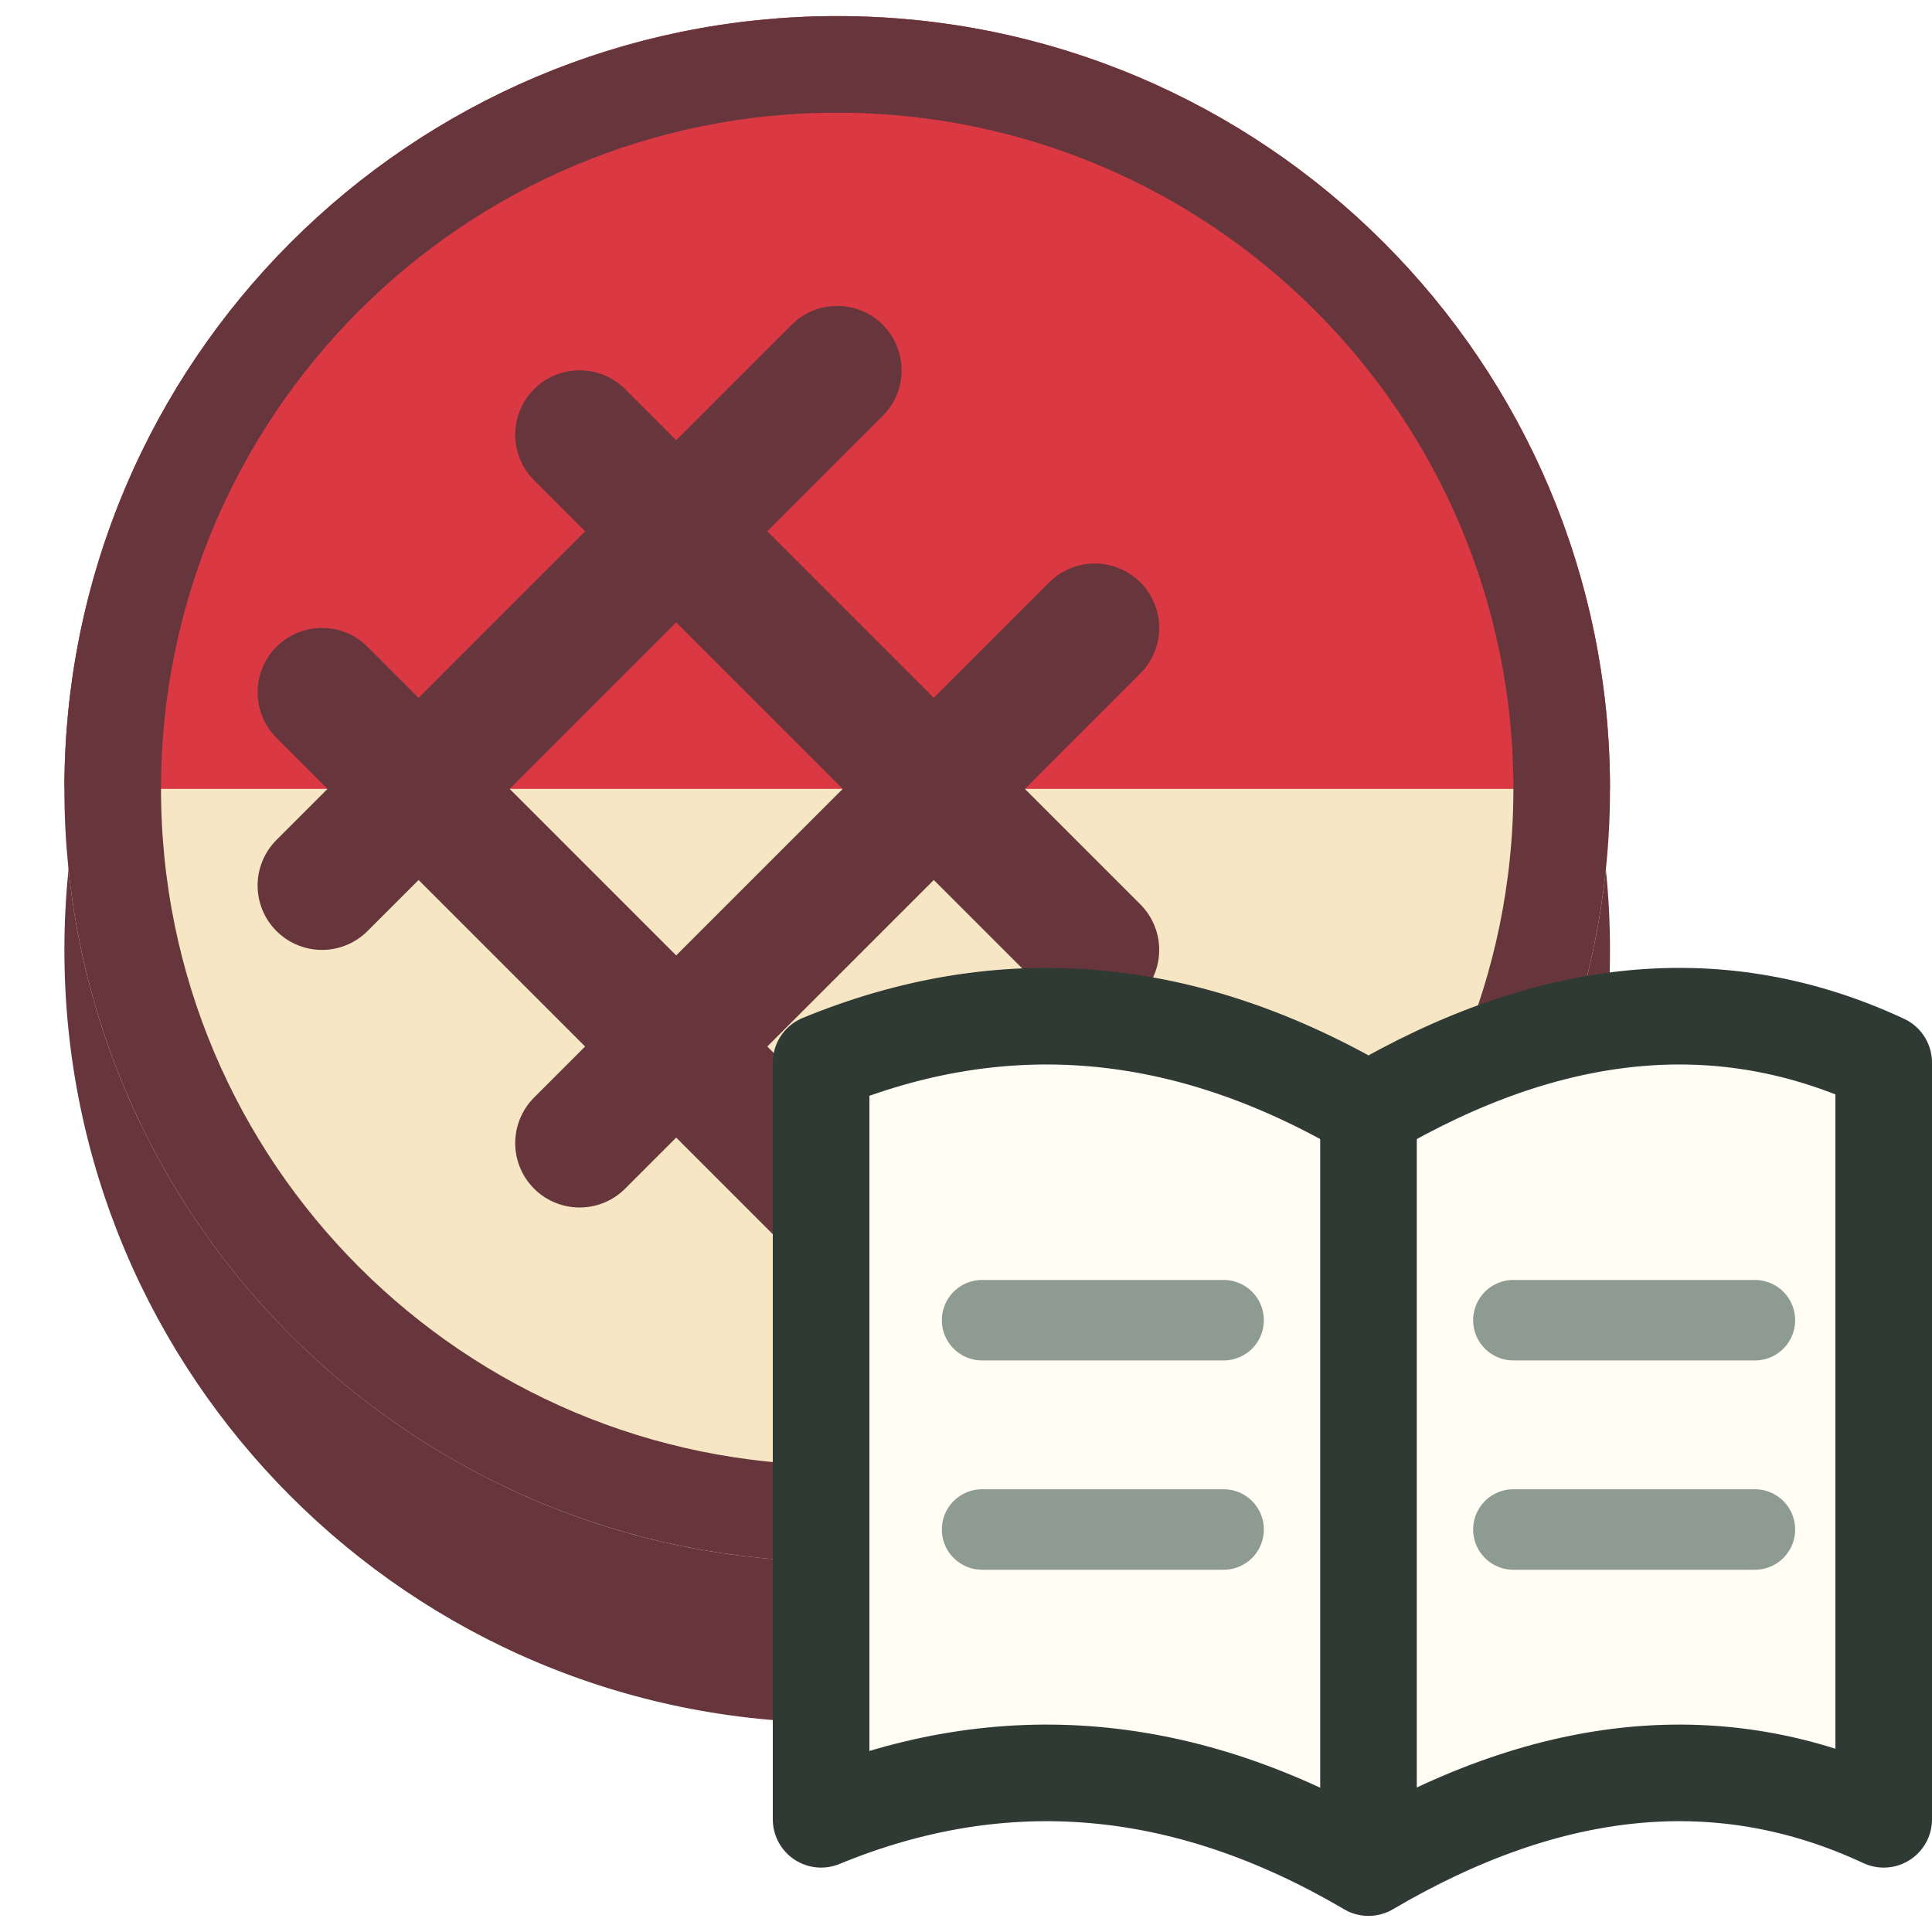
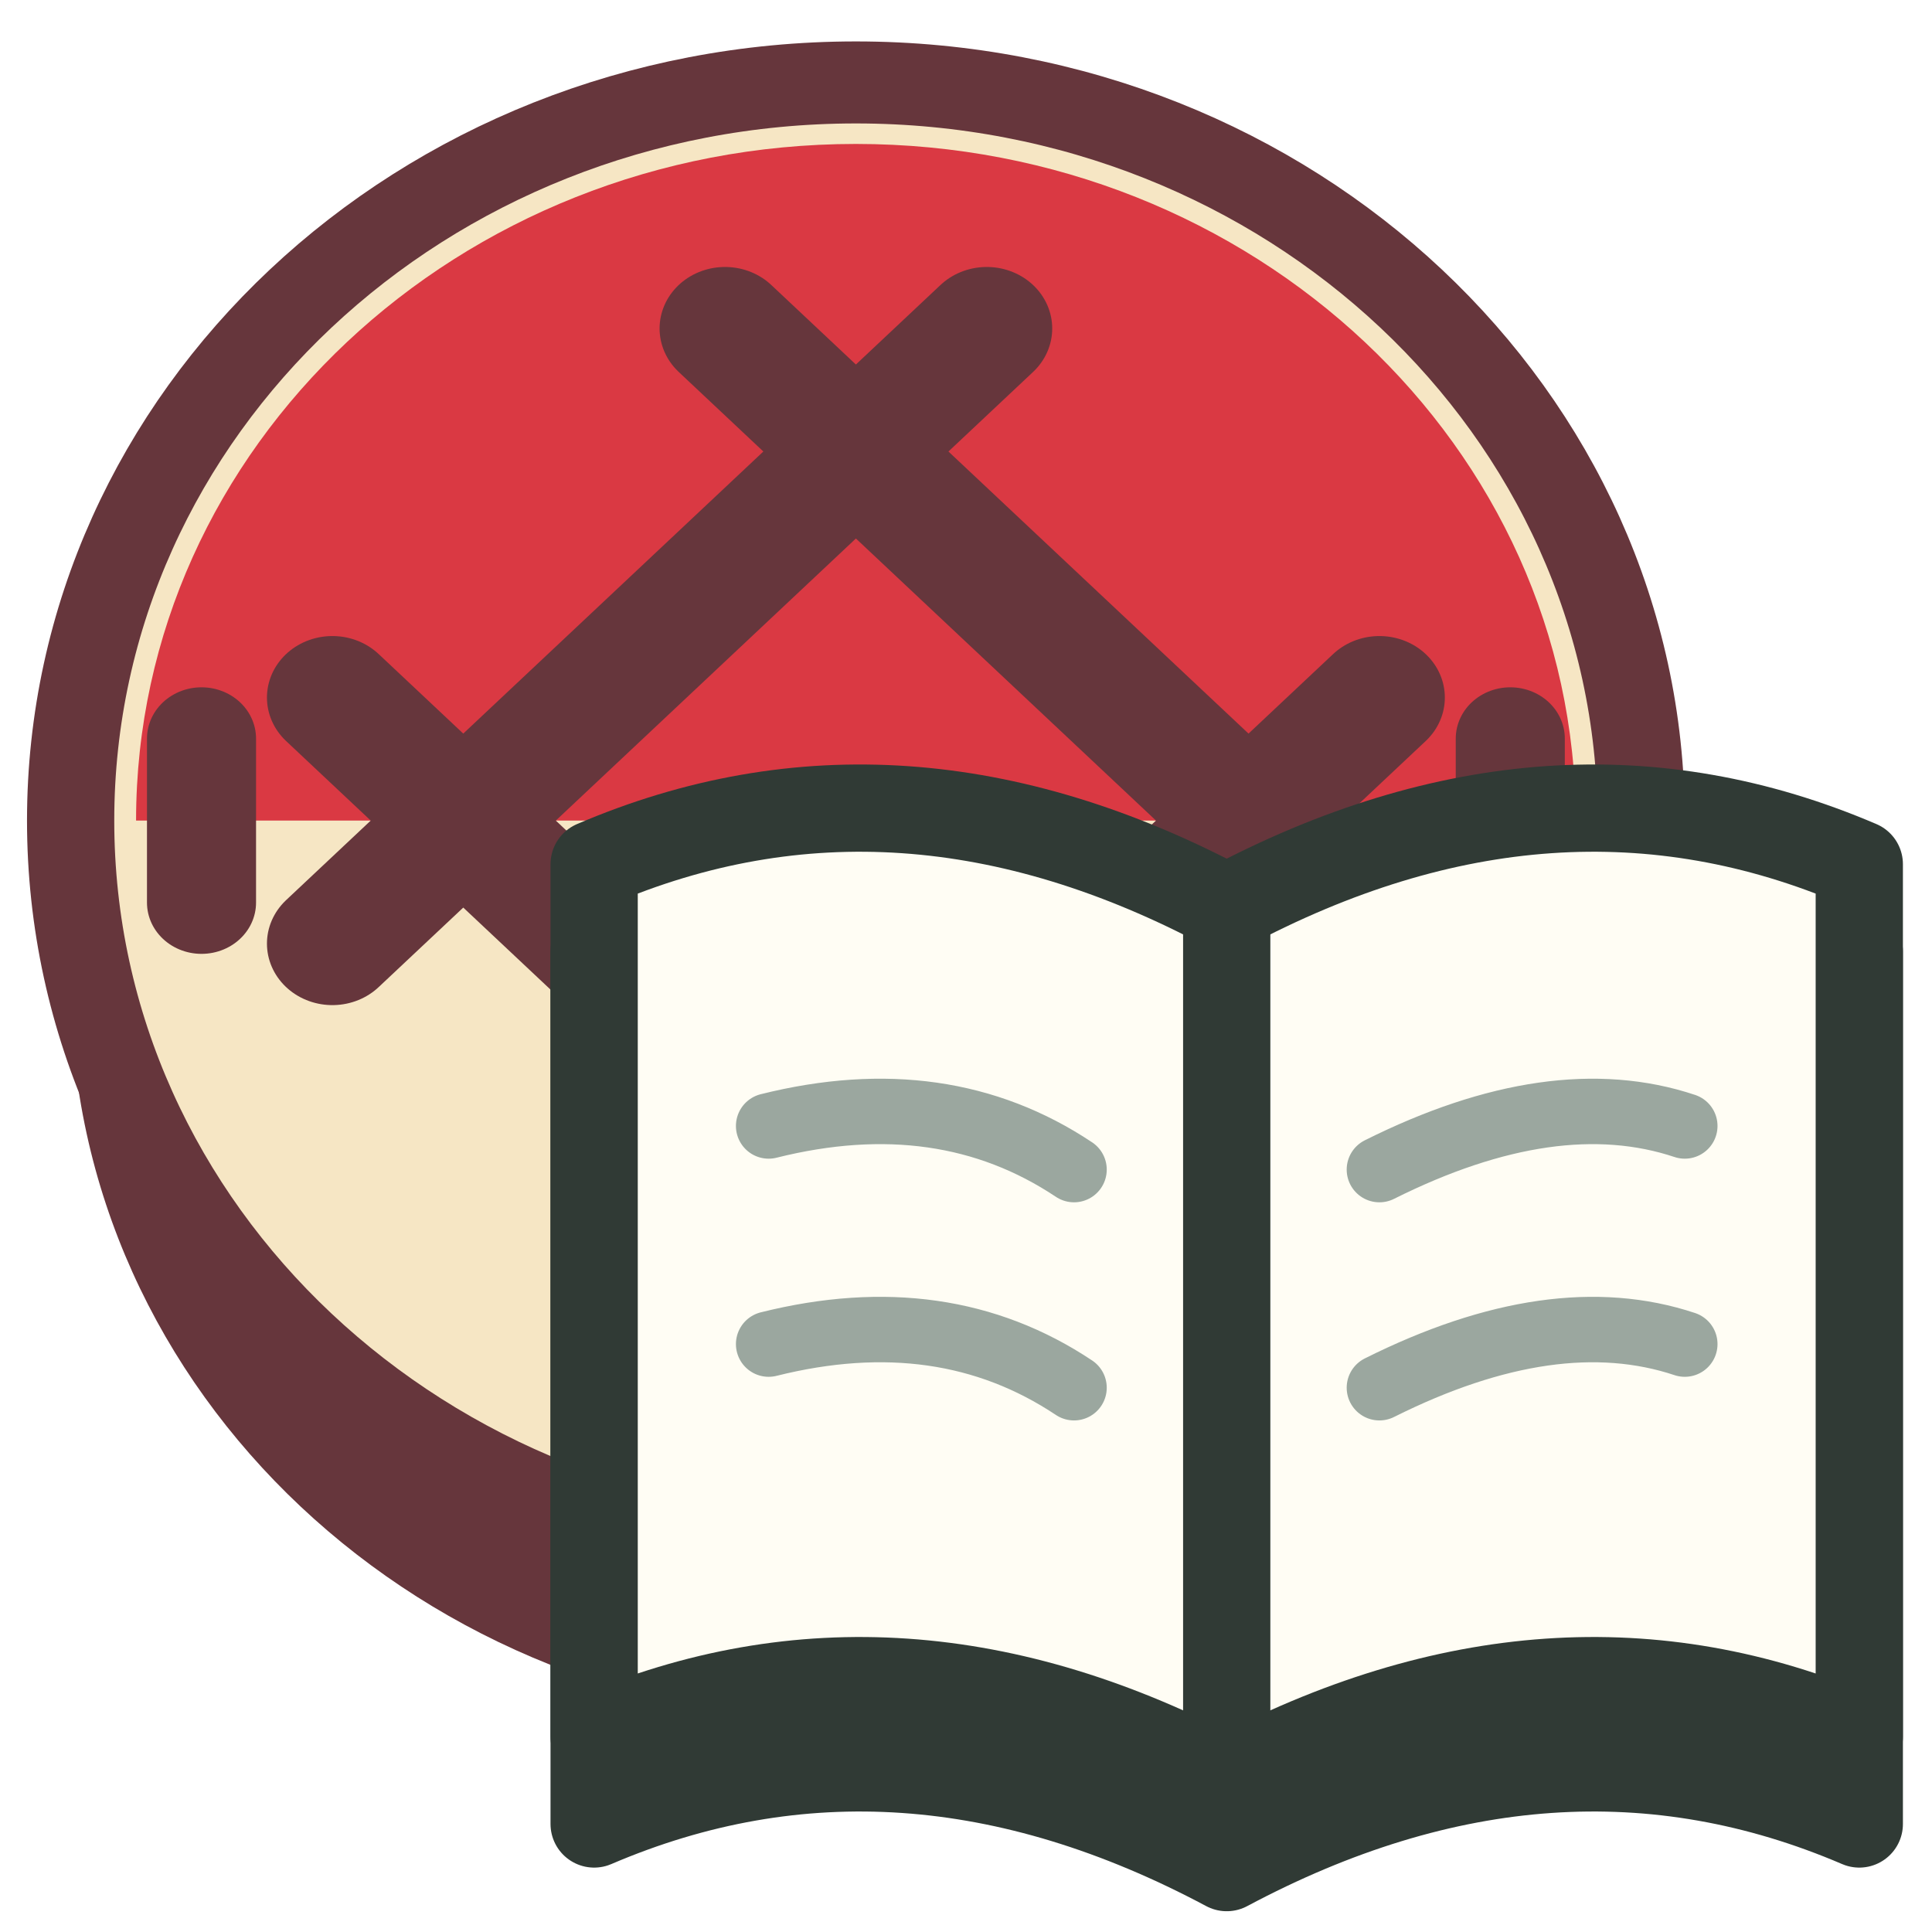
- <svg xmlns="http://www.w3.org/2000/svg" viewBox="0 0 30 30">
-   <circle cx="13" cy="14.75" r="12" fill="#66363C" />
-   <circle cx="13" cy="12.25" r="12" fill="#F6E6C4" />
-   <path d="M1 12.25a12 12 0 0 1 24 0z" fill="#DA3943" />
-   <clipPath id="l">
-     <circle cx="13" cy="12.25" r="11" />
-   </clipPath>
-   <g clip-path="url(#l)">
-     <g stroke="#66363C" stroke-width="2" stroke-linecap="round" transform="translate(13 12.25)">
-       <path d="M-8 -1.5l8 8M-4 -5.5l8 8M-8 1.5l8-8M-4 5.5l8-8" />
+ <svg xmlns="http://www.w3.org/2000/svg" viewBox="1.25 1.25 46.5 46.5">
+   <g transform="translate(-.2 0) scale(1.05)">
+     <g transform="translate(21 20) scale(1 .94)">
+       <circle cy="4" r="18" fill="#66363C" />
+       <circle r="18" fill="#F6E6C4" stroke="#66363C" stroke-width="2" />
+       <path d="M-16.5 0A16.5 16.5 0 0 1 16.5 0Z" fill="#DA3943" />
+       <path d="M-12 -3L3 12M-3 -12L12 3M-12 3L3 -12M-3 12L12 -3" fill="none" stroke="#66363C" stroke-width="3" stroke-linecap="round" />
+       <path d="M-15 -2V2M15 -2V2" stroke="#66363C" stroke-width="2.5" stroke-linecap="round" />
+     </g>
+     <path d="M15 23Q22 20 29.5 24Q37 20 44 23V43Q37 40 29.5 44Q22 40 15 43Z" fill="#303A35" stroke="#303A35" stroke-width="2" stroke-linejoin="round" />
+     <path d="M15 21Q22 18 29.5 22Q37 18 44 21V41Q37 38 29.5 42Q22 38 15 41Z" fill="#FFFDF4" stroke="#303A35" stroke-width="2" stroke-linejoin="round" />
+     <path d="M29.5 22V42" stroke="#303A35" stroke-width="2" />
+     <g fill="none" stroke="#9BA79F" stroke-width="1.5" stroke-linecap="round">
+       <path d="M19 27Q23 26 26 28M19 32Q23 31 26 33M33 28Q37 26 40 27M33 33Q37 31 40 32" />
    </g>
  </g>
-   <circle cx="13" cy="12.25" r="11.25" fill="none" stroke="#66363C" stroke-width="1.5" />
-   <g stroke="#303A35" stroke-width="1.5" stroke-linejoin="round">
-     <path d="M12.75 16.5q4.25-1.75 8.5.75q4.25-2.5 8-.75v11.75q-3.75-1.75-8 .75q-4.25-2.5-8.5-.75z" fill="#FFFDF4" />
-     <path d="M21.25 17.25v11.25" />
-   </g>
-   <g stroke="#8E9B93" stroke-width="1.25" stroke-linecap="round">
-     <path d="M15.25 20.5h3.75M15.25 23.75h3.75M23.5 20.5h3.75M23.5 23.75h3.75" />
-   </g>
</svg>
